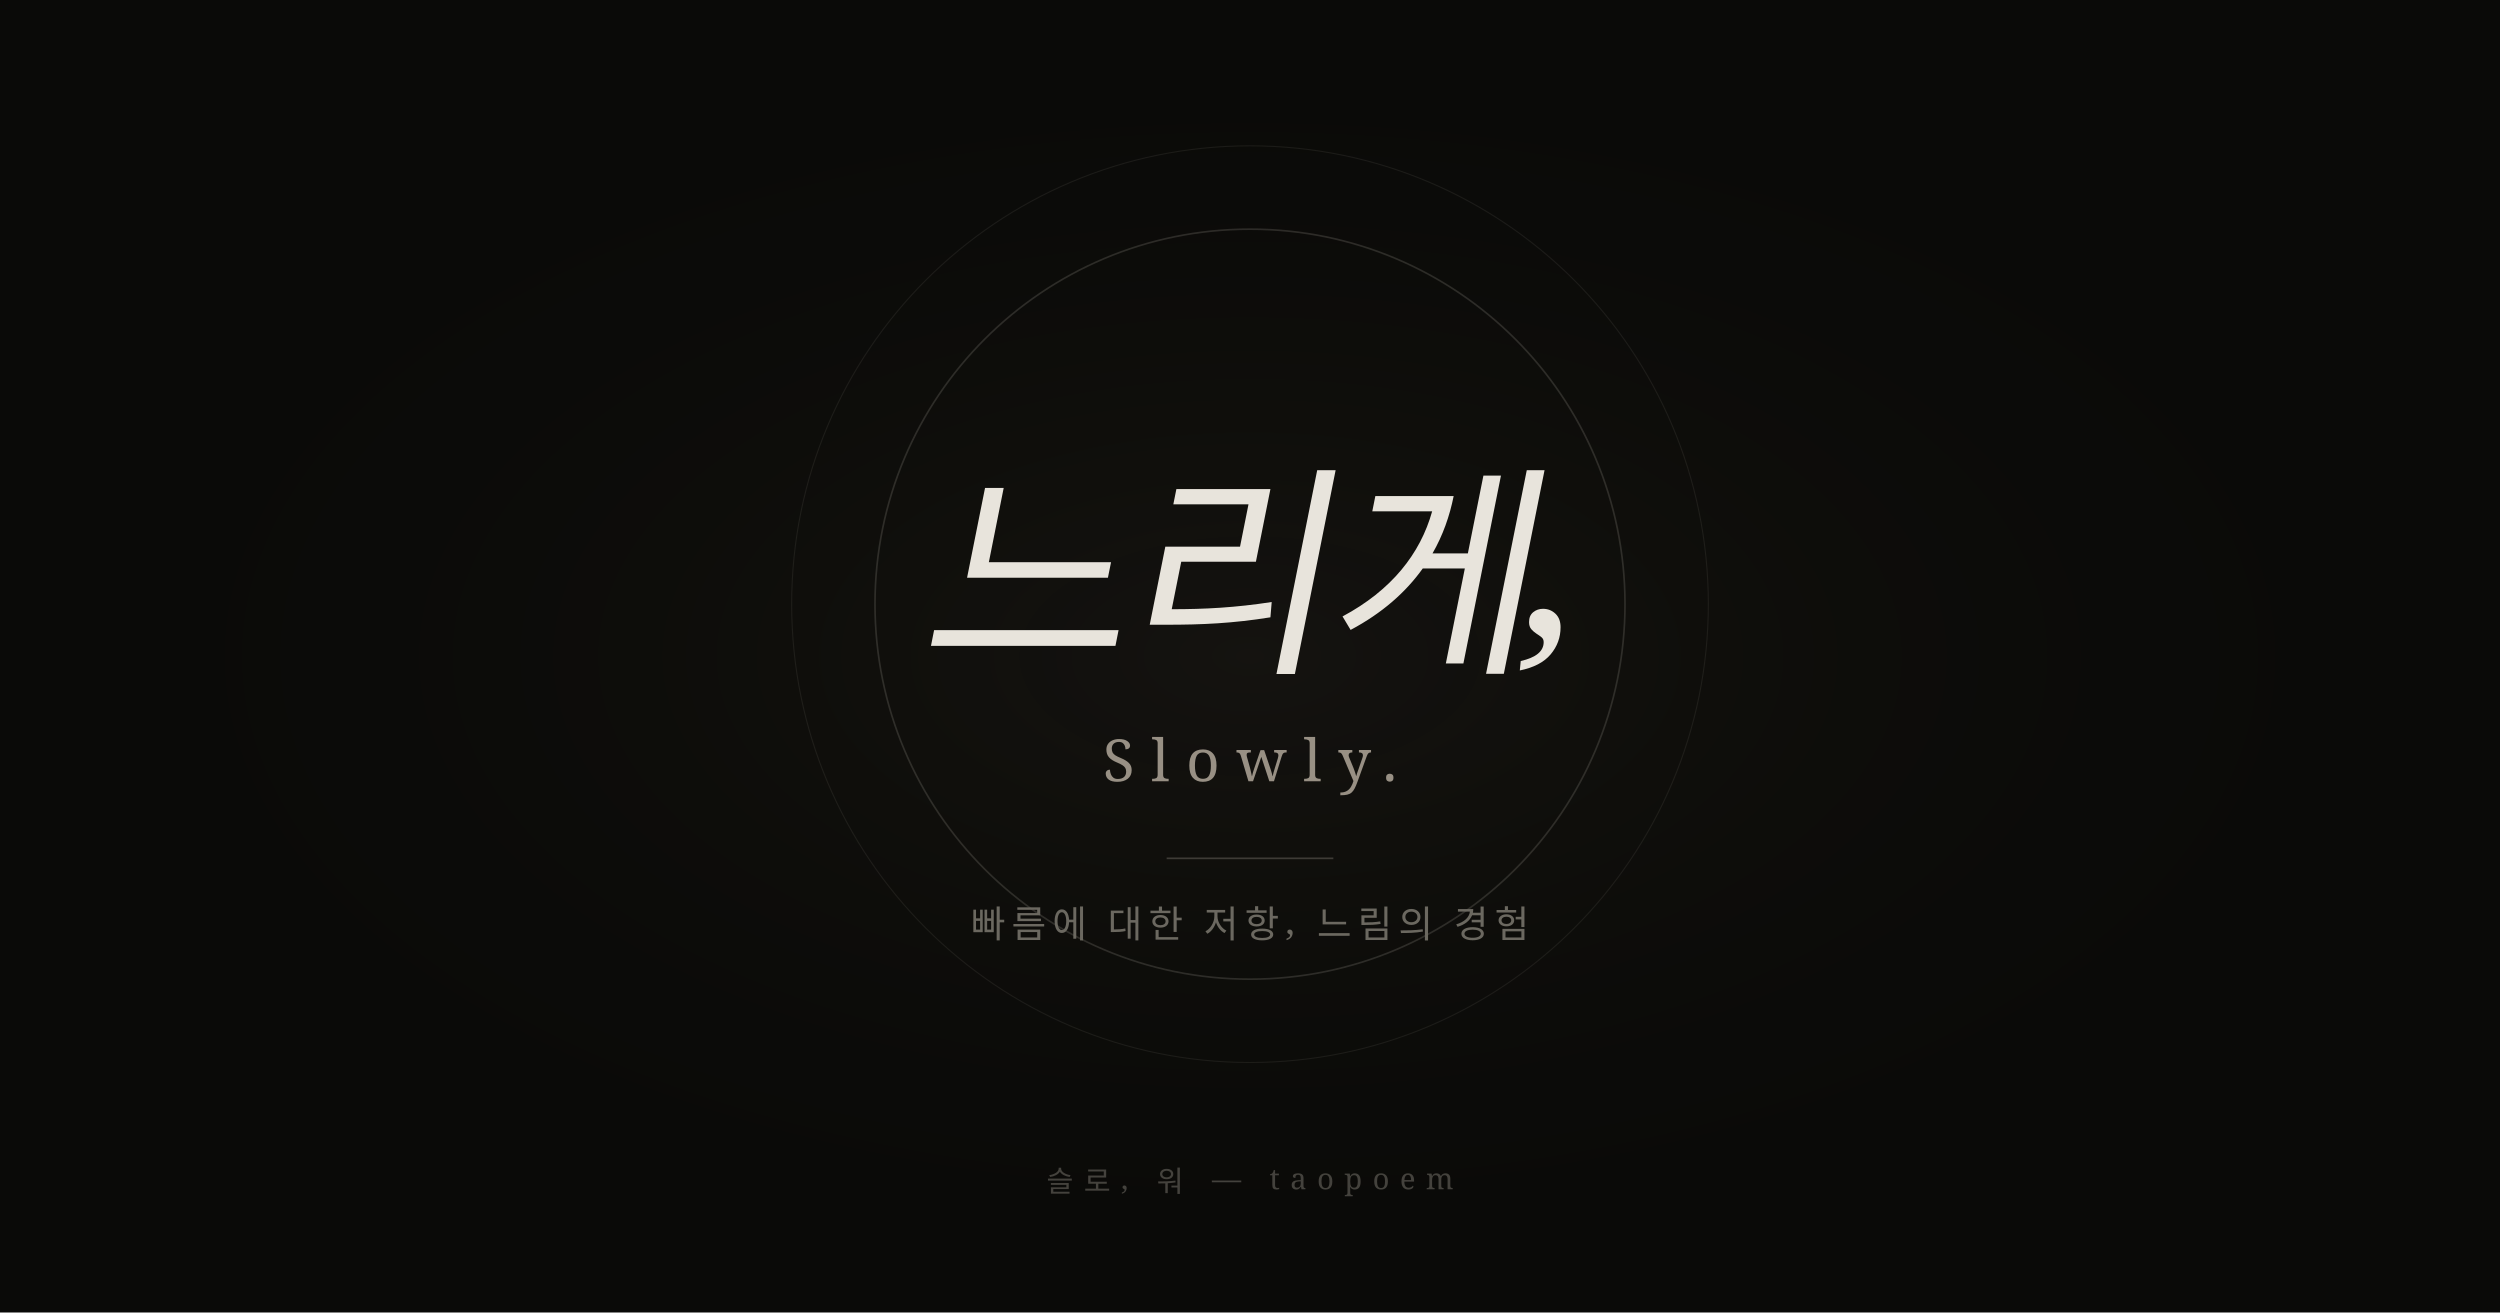
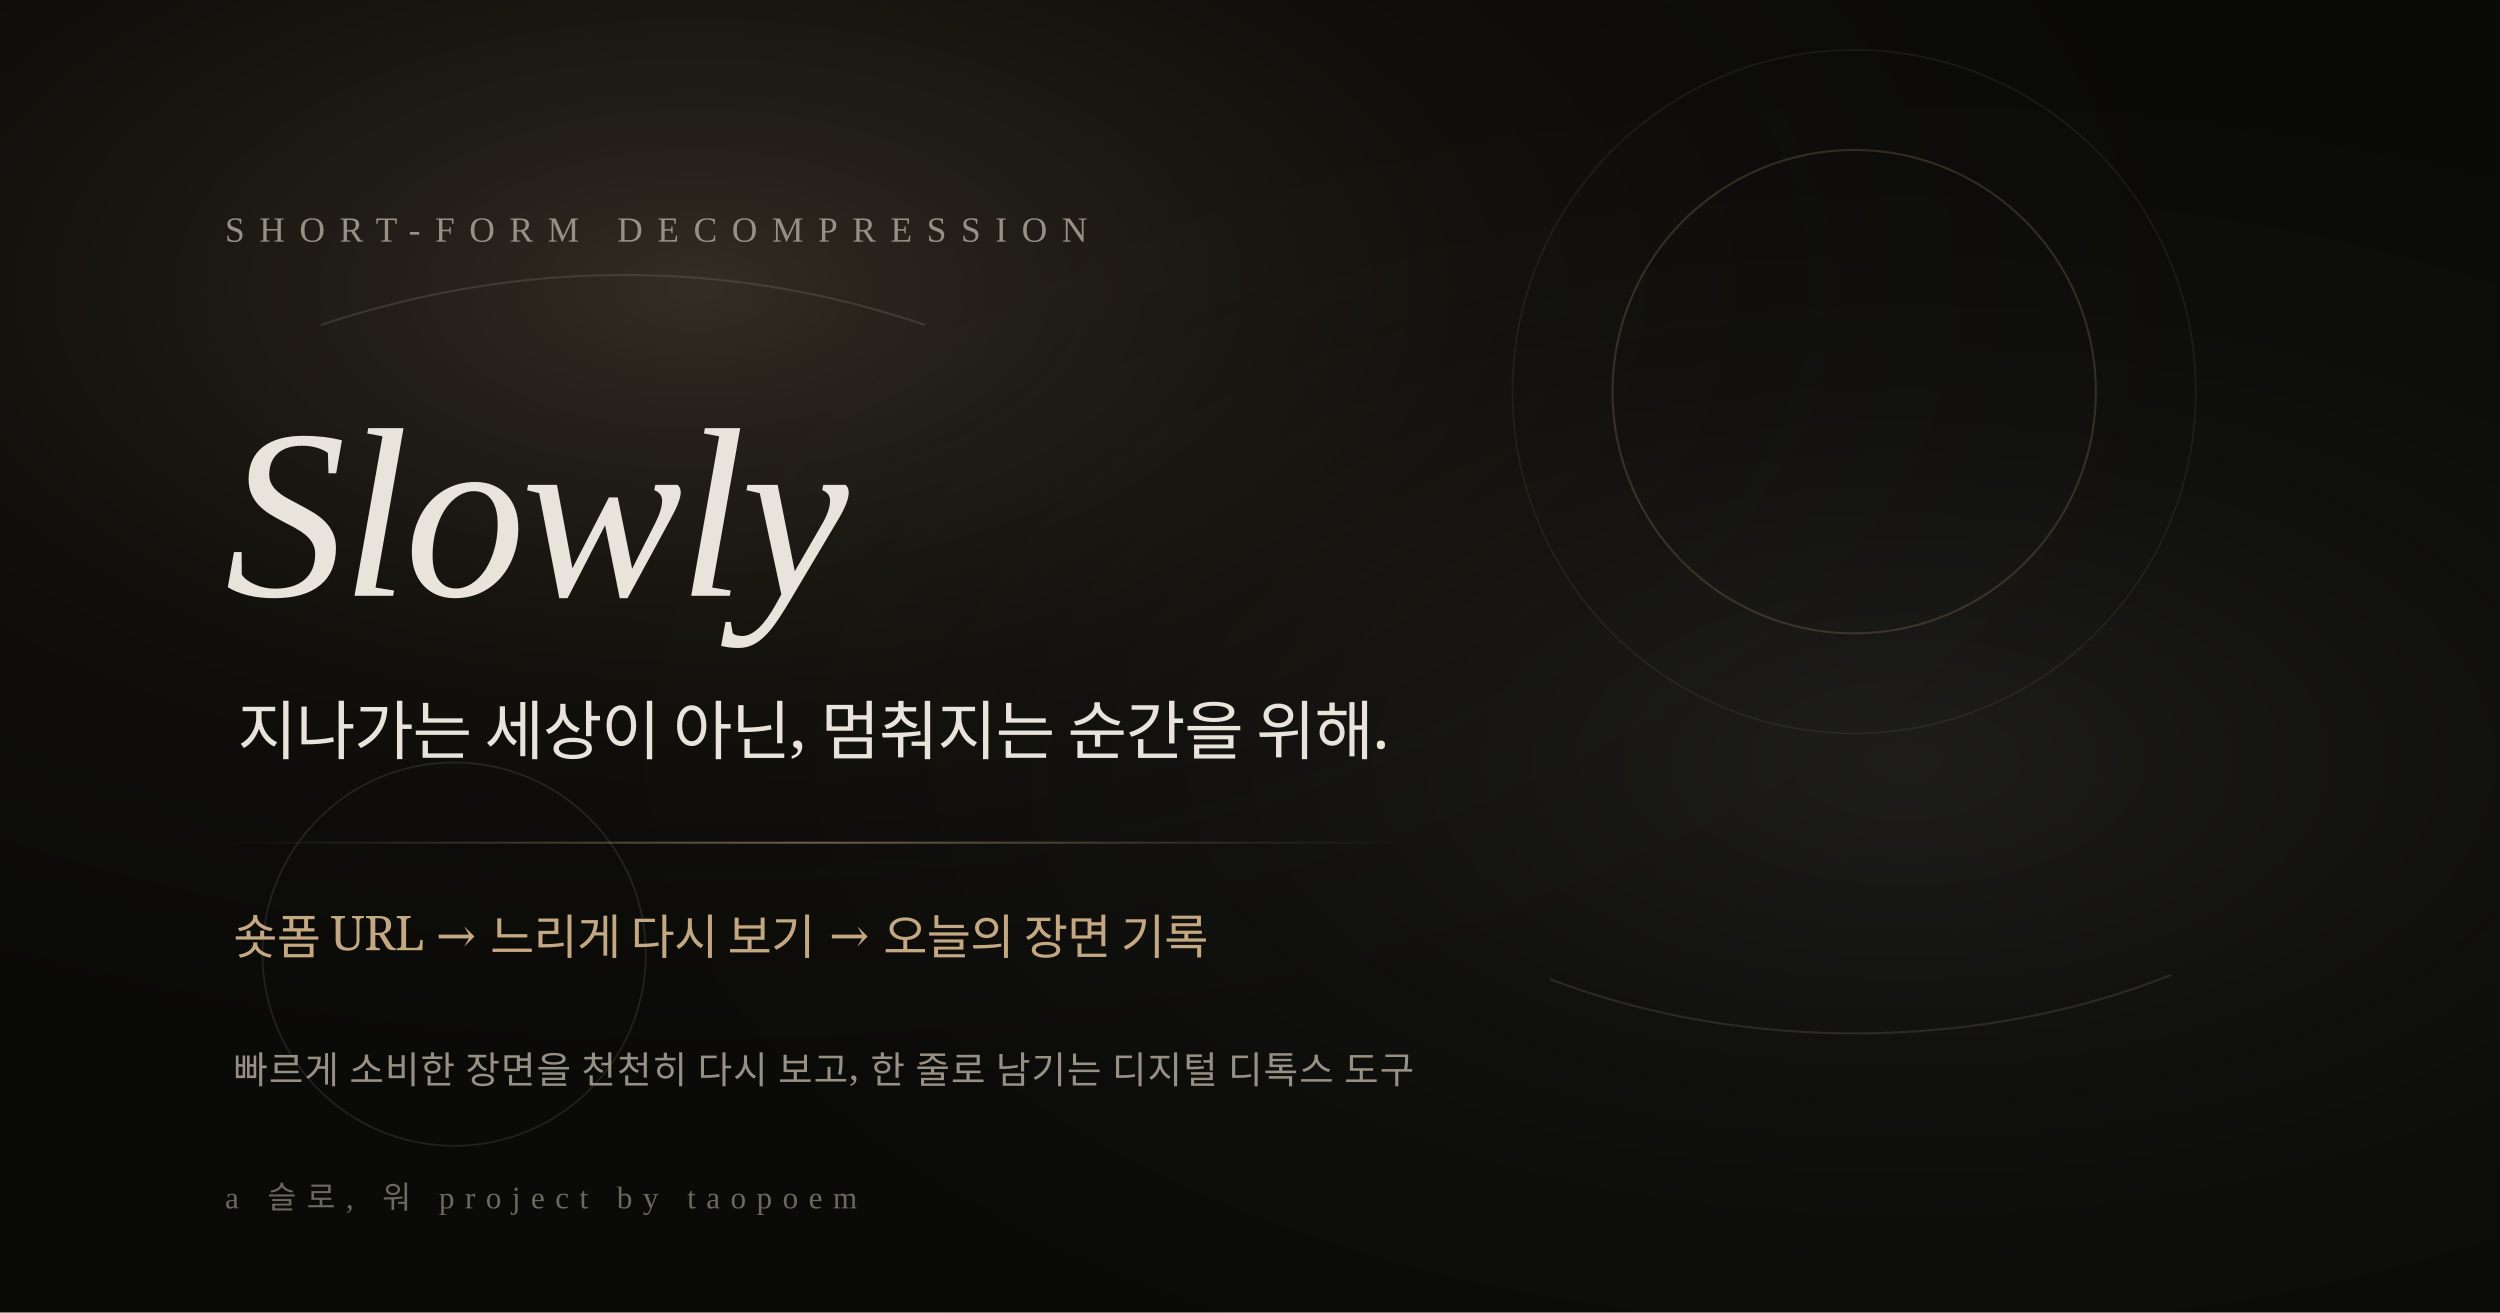
<svg xmlns="http://www.w3.org/2000/svg" width="1200" height="630" viewBox="0 0 1200 630">
  <defs>
-     <radialGradient id="g" cx="50%" cy="50%" r="50%">
-       <stop offset="0%" stop-color="#c4a882" stop-opacity="0.06" />
+     <radialGradient id="warm" cx="28%" cy="22%" r="65%">
+       <stop offset="0%" stop-color="#c4a882" stop-opacity="0.22" />
+       <stop offset="48%" stop-color="#6b5439" stop-opacity="0.08" />
      <stop offset="100%" stop-color="#0a0a08" stop-opacity="0" />
    </radialGradient>
+     <radialGradient id="quiet" cx="76%" cy="58%" r="58%">
+       <stop offset="0%" stop-color="#e8e4dc" stop-opacity="0.09" />
+       <stop offset="100%" stop-color="#0a0a08" stop-opacity="0" />
+     </radialGradient>
+     <linearGradient id="line" x1="0" y1="0" x2="1" y2="0">
+       <stop offset="0%" stop-color="#c4a882" stop-opacity="0" />
+       <stop offset="50%" stop-color="#c4a882" stop-opacity="0.62" />
+       <stop offset="100%" stop-color="#c4a882" stop-opacity="0" />
+     </linearGradient>
  </defs>
  <rect width="1200" height="630" fill="#0a0a08" />
-   <rect width="1200" height="630" fill="url(#g)" />
-   <circle cx="600" cy="290" r="180" fill="none" stroke="#6b6860" stroke-width="0.8" opacity="0.35" />
-   <circle cx="600" cy="290" r="220" fill="none" stroke="#6b6860" stroke-width="0.5" opacity="0.18" />
-   <text x="600" y="315" font-family="Georgia,serif" font-size="108" font-style="italic" font-weight="300" fill="#e8e4dc" text-anchor="middle" letter-spacing="-2">느리게,</text>
-   <text x="600" y="375" font-family="Georgia,serif" font-size="28" font-weight="300" fill="#989084" text-anchor="middle" letter-spacing="8">Slowly.</text>
-   <line x1="560" y1="412" x2="640" y2="412" stroke="#6b6860" stroke-width="0.8" opacity="0.5" />
-   <text x="600" y="450" font-family="Georgia,serif" font-size="18" fill="#6b6860" text-anchor="middle" letter-spacing="3">빠름에 대한 저항, 느림의 경험</text>
-   <text x="600" y="572" font-family="Georgia,serif" font-size="14" fill="#6b6860" text-anchor="middle" letter-spacing="5" opacity="0.6">슬로, 워 — taopoem</text>
+   <rect width="1200" height="630" fill="url(#warm)" />
+   <rect width="1200" height="630" fill="url(#quiet)" />
+   <circle cx="890" cy="188" r="116" fill="none" stroke="#c4a882" stroke-width="1" opacity="0.2" />
+   <circle cx="890" cy="188" r="164" fill="none" stroke="#989084" stroke-width="0.8" opacity="0.11" />
+   <circle cx="218" cy="458" r="92" fill="none" stroke="#e8e4dc" stroke-width="0.8" opacity="0.11" />
+   <path d="M154 156 C 250 124, 350 124, 444 156" fill="none" stroke="#6b6860" stroke-width="1" opacity="0.34" />
+   <path d="M744 470 C 838 506, 952 504, 1042 468" fill="none" stroke="#6b6860" stroke-width="1" opacity="0.28" />
+   <text x="108" y="116" font-family="Georgia, 'Times New Roman', serif" font-size="17" font-weight="300" fill="#989084" letter-spacing="7">SHORT-FORM DECOMPRESSION</text>
+   <text x="108" y="286" font-family="Georgia, 'Times New Roman', serif" font-size="116" font-style="italic" font-weight="300" fill="#e8e4dc" letter-spacing="-2">Slowly</text>
+   <text x="114" y="362" font-family="'Apple SD Gothic Neo', 'Noto Serif KR', serif" font-size="31" font-weight="300" fill="#e8e4dc" letter-spacing="-0.5">지나가는 세상이 아닌, 멈춰지는 순간을 위해.</text>
+   <rect x="110" y="404" width="560" height="1" fill="url(#line)" opacity="0.82" />
+   <text x="112" y="458" font-family="'Apple SD Gothic Neo', 'Noto Serif KR', serif" font-size="23" font-weight="300" fill="#c4a882" letter-spacing="-0.3">숏폼 URL → 느리게 다시 보기 → 오늘의 장면 기록</text>
+   <text x="112" y="520" font-family="'Apple SD Gothic Neo', 'Noto Serif KR', serif" font-size="18" font-weight="300" fill="#989084" letter-spacing="0.5">빠르게 소비한 장면을 천천히 다시 보고, 한 줄로 남기는 디지털 디톡스 도구</text>
+   <text x="108" y="580" font-family="Georgia, 'Times New Roman', serif" font-size="15" font-weight="300" fill="#6b6860" letter-spacing="5">a 슬로, 워 project by taopoem</text>
</svg>
